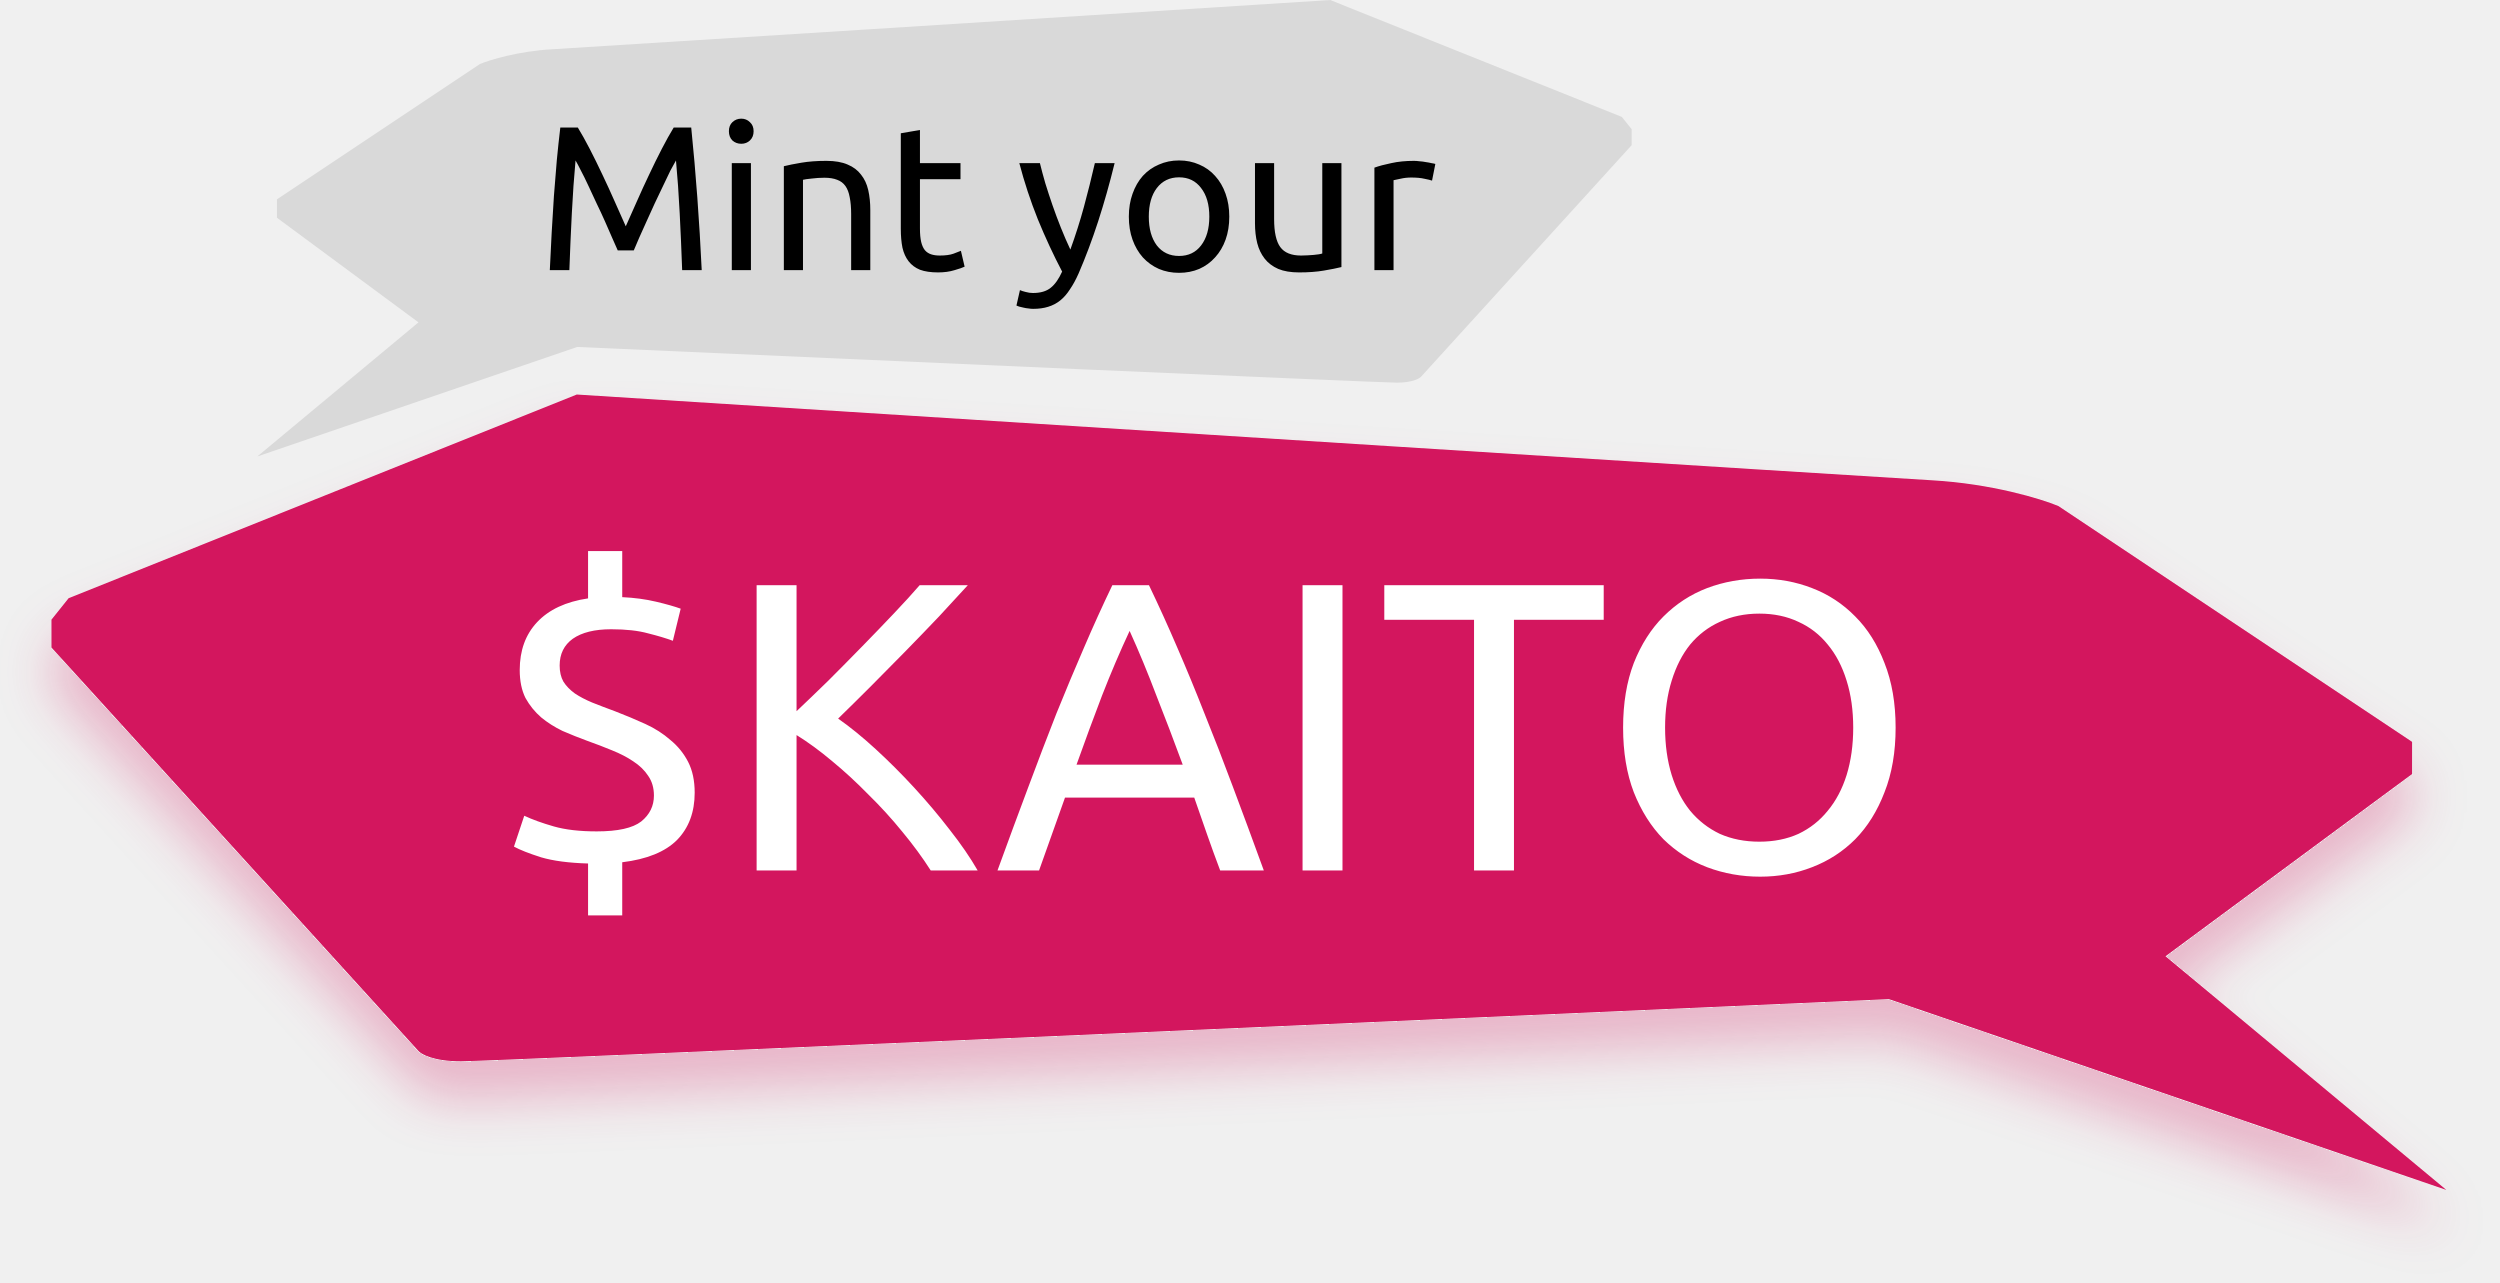
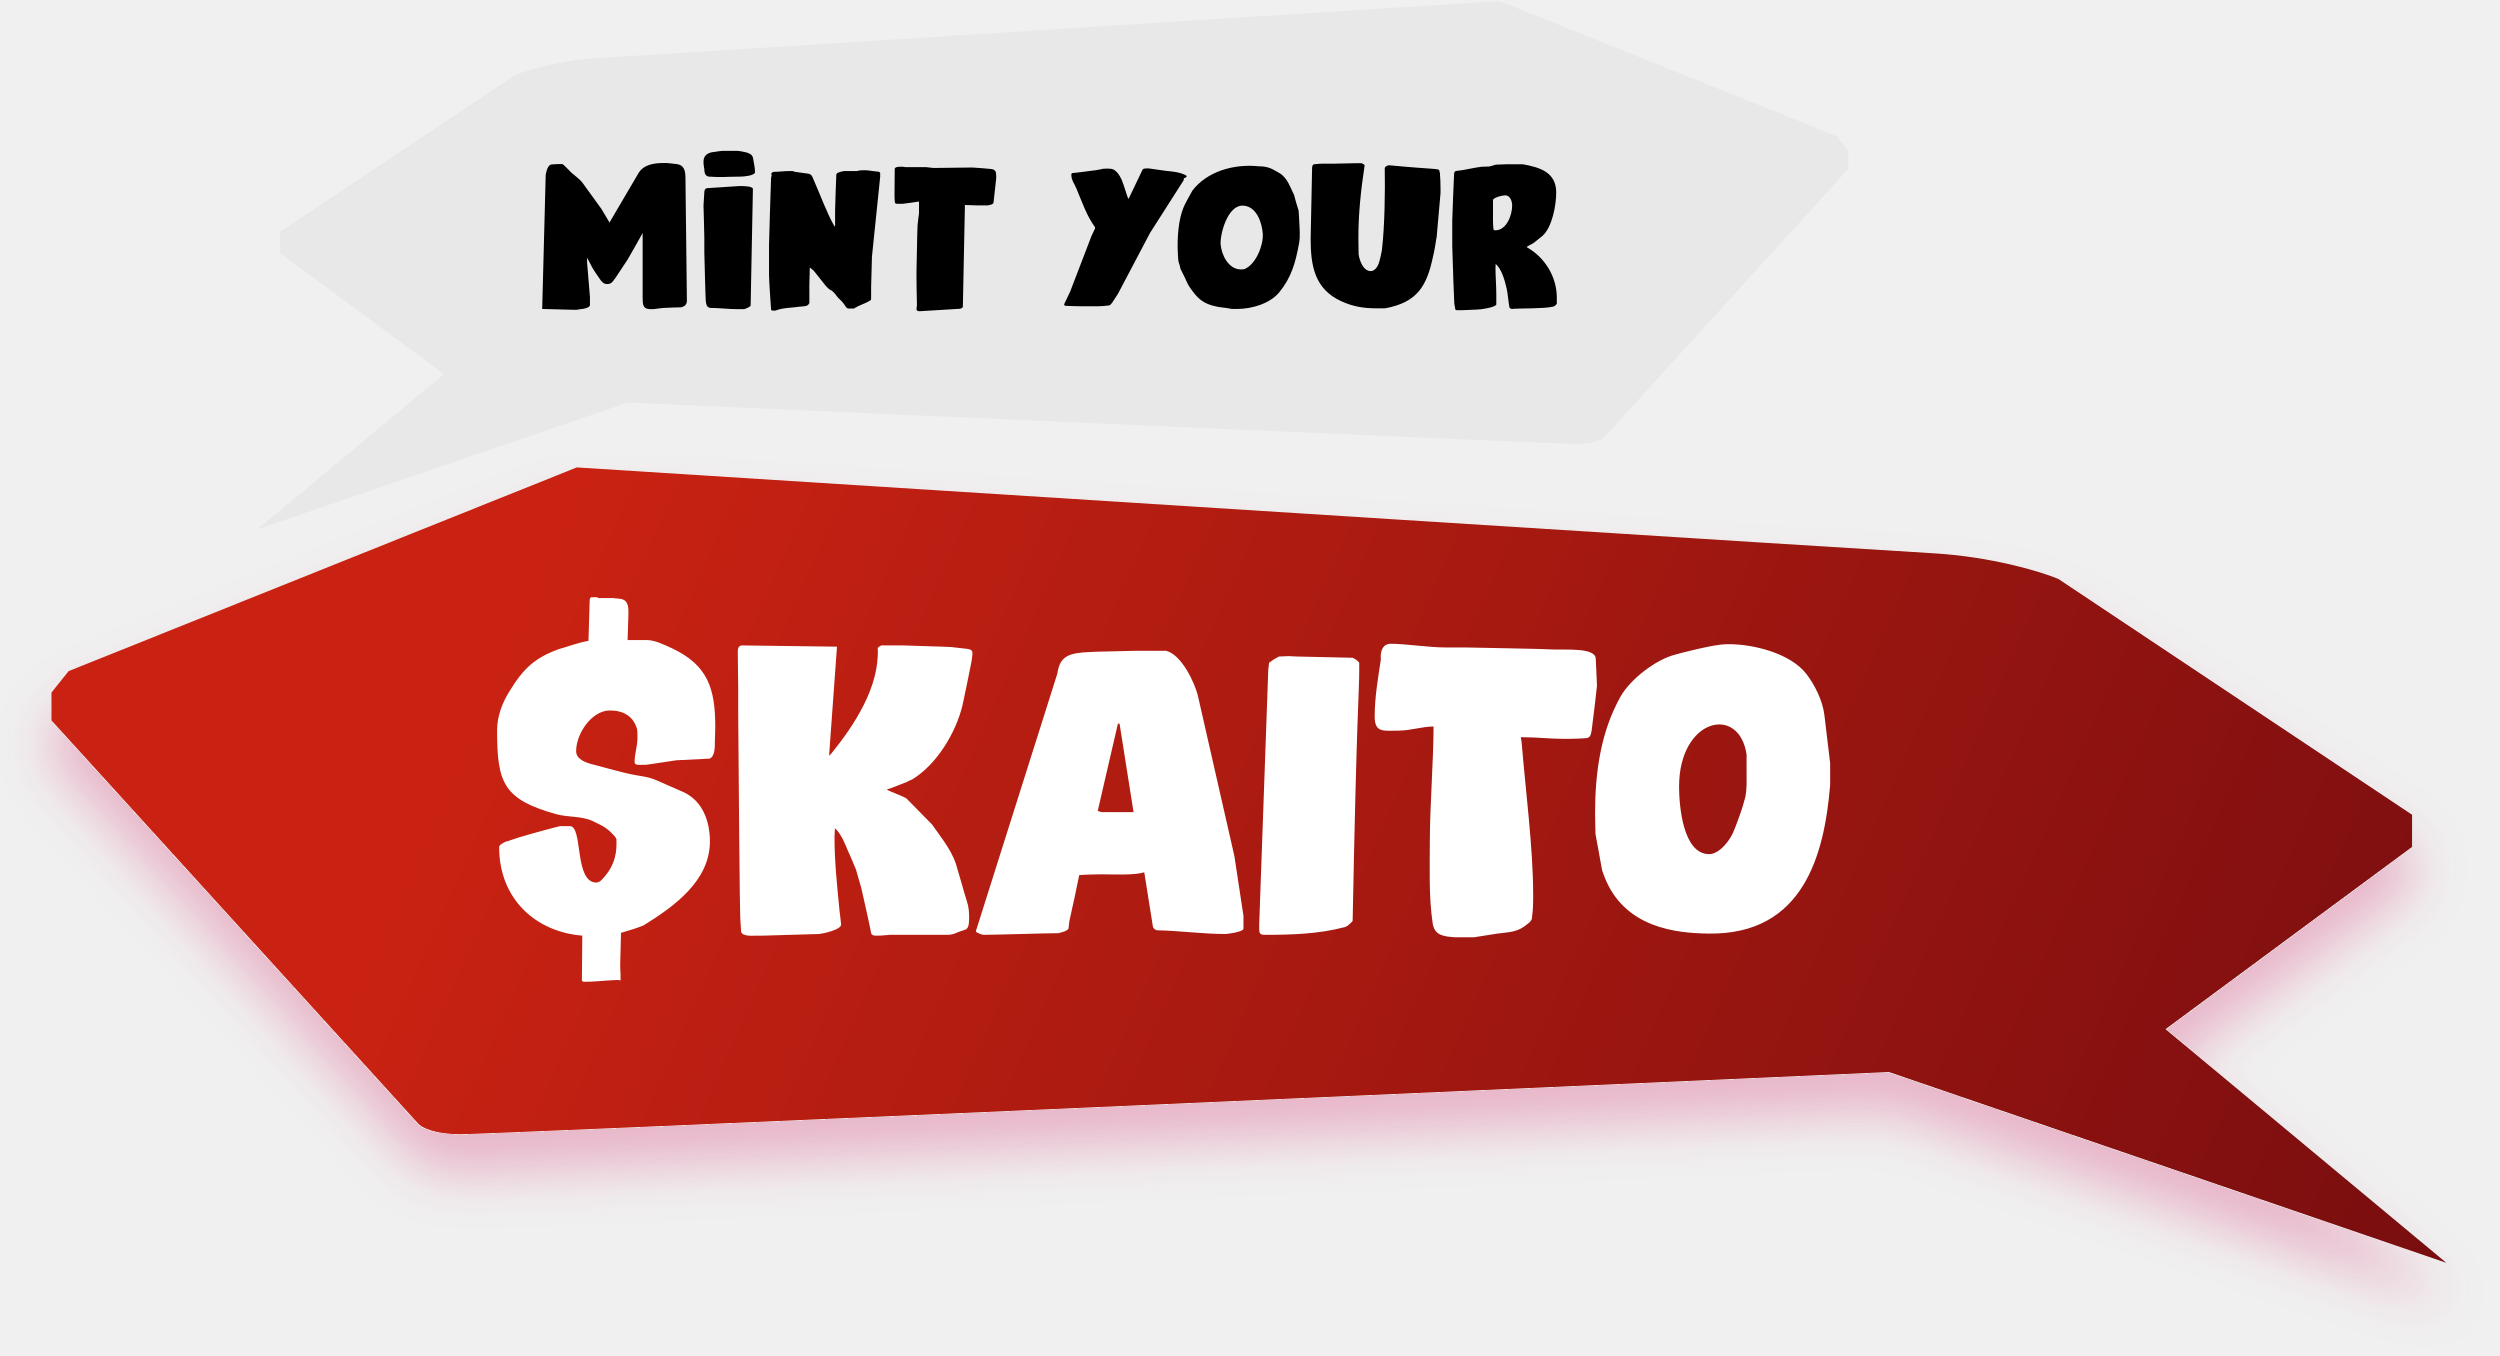
- <svg xmlns="http://www.w3.org/2000/svg" width="583" height="299" viewBox="0 0 583 299" fill="none">
-   <g filter="url(#filter0_d_430_29)">
-     <path d="M562.5 180.5L505 223L570.5 277.5L440.5 233C332.167 237.833 113.9 247.5 107.5 247.5C101.1 247.5 98.167 245.833 97.5 245L12 151V144.5L16 139.5L134.5 92C234 98.333 436.5 111.2 450.5 112C464.5 112.8 476 116.333 480 118L562.5 173V180.5Z" fill="#D3165E" />
+ <svg xmlns="http://www.w3.org/2000/svg" width="583" height="316" viewBox="0 0 583 316" fill="none">
+   <g filter="url(#filter0_d_504_33)">
+     <path d="M562.5 197.5L505 240L570.5 294.5L440.5 250C332.167 254.833 113.9 264.5 107.5 264.5C101.1 264.5 98.167 262.833 97.5 262L12 168V161.5L16 156.5L134.5 109C234 115.333 436.5 128.2 450.5 129C464.5 129.8 476 133.333 480 135L562.5 190V197.5Z" fill="url(#paint0_linear_504_33)" />
  </g>
-   <path d="M64.591 50.786L97.588 75.175L60 106.451L134.602 80.914C196.77 83.688 322.024 89.235 325.697 89.235C329.369 89.235 331.053 88.279 331.435 87.8L380.5 33.858V30.128L378.205 27.258L310.202 0C253.103 3.634 136.897 11.018 128.863 11.477C120.829 11.936 114.23 13.964 111.934 14.92L64.591 46.483V50.786Z" fill="#D9D9D9" />
-   <path d="M139.152 193.88C144.08 193.88 147.536 193.112 149.52 191.576C151.504 189.976 152.496 187.96 152.496 185.528C152.496 183.736 152.048 182.2 151.152 180.92C150.32 179.64 149.168 178.52 147.696 177.56C146.288 176.6 144.624 175.736 142.704 174.968C140.848 174.2 138.928 173.464 136.944 172.76C135.024 172.056 133.104 171.288 131.184 170.456C129.328 169.56 127.664 168.504 126.192 167.288C124.72 166.008 123.504 164.504 122.544 162.776C121.648 160.984 121.2 158.808 121.2 156.248C121.2 151.704 122.544 147.992 125.232 145.112C127.984 142.168 131.952 140.312 137.136 139.544V128.504H145.104V139.256C147.92 139.384 150.544 139.736 152.976 140.312C155.408 140.888 157.328 141.432 158.736 141.944L156.912 149.432C155.376 148.856 153.456 148.28 151.152 147.704C148.848 147.064 145.968 146.744 142.512 146.744C138.672 146.744 135.696 147.48 133.584 148.952C131.536 150.424 130.512 152.504 130.512 155.192C130.512 156.664 130.8 157.912 131.376 158.936C132.016 159.96 132.912 160.888 134.064 161.72C135.216 162.488 136.56 163.192 138.096 163.832C139.696 164.472 141.456 165.144 143.376 165.848C145.872 166.808 148.24 167.8 150.48 168.824C152.72 169.848 154.672 171.096 156.336 172.568C158.064 173.976 159.44 175.672 160.464 177.656C161.488 179.64 162 182.04 162 184.856C162 189.4 160.624 193.08 157.872 195.896C155.12 198.648 150.864 200.376 145.104 201.08V213.464H137.136V201.368C132.656 201.24 129.008 200.76 126.192 199.928C123.376 199.032 121.264 198.2 119.856 197.432L122.256 190.232C124.176 191.128 126.48 191.96 129.168 192.728C131.856 193.496 135.184 193.88 139.152 193.88ZM225.692 136.472C223.708 138.648 221.468 141.08 218.972 143.768C216.476 146.392 213.852 149.112 211.1 151.928C208.412 154.68 205.724 157.4 203.036 160.088C200.348 162.776 197.82 165.272 195.452 167.576C198.204 169.496 201.116 171.864 204.188 174.68C207.26 177.496 210.268 180.504 213.212 183.704C216.156 186.904 218.908 190.168 221.468 193.496C224.092 196.824 226.268 199.992 227.996 203H217.052C215.132 199.992 212.924 196.984 210.428 193.976C207.932 190.904 205.276 187.992 202.46 185.24C199.708 182.424 196.892 179.832 194.012 177.464C191.196 175.096 188.444 173.08 185.756 171.416V203H176.444V136.472H185.756V165.848C187.996 163.736 190.46 161.368 193.148 158.744C195.836 156.056 198.492 153.368 201.116 150.68C203.74 147.992 206.204 145.432 208.508 143C210.876 140.504 212.86 138.328 214.46 136.472H225.692ZM284.548 203C283.46 200.12 282.436 197.304 281.476 194.552C280.516 191.736 279.524 188.888 278.5 186.008H248.356L242.308 203H232.612C235.172 195.96 237.572 189.464 239.812 183.512C242.052 177.496 244.228 171.8 246.34 166.424C248.516 161.048 250.66 155.928 252.772 151.064C254.884 146.136 257.092 141.272 259.396 136.472H267.94C270.244 141.272 272.452 146.136 274.564 151.064C276.676 155.928 278.788 161.048 280.9 166.424C283.076 171.8 285.284 177.496 287.524 183.512C289.764 189.464 292.164 195.96 294.724 203H284.548ZM275.812 178.328C273.764 172.76 271.716 167.384 269.668 162.2C267.684 156.952 265.604 151.928 263.428 147.128C261.188 151.928 259.044 156.952 256.996 162.2C255.012 167.384 253.028 172.76 251.044 178.328H275.812ZM303.756 136.472H313.068V203H303.756V136.472ZM373.985 136.472V144.536H353.057V203H343.745V144.536H322.817V136.472H373.985ZM378.506 169.688C378.506 163.992 379.338 158.968 381.002 154.616C382.73 150.264 385.034 146.648 387.914 143.768C390.858 140.824 394.25 138.616 398.09 137.144C401.994 135.672 406.122 134.936 410.474 134.936C414.762 134.936 418.794 135.672 422.57 137.144C426.41 138.616 429.77 140.824 432.65 143.768C435.53 146.648 437.802 150.264 439.466 154.616C441.194 158.968 442.058 163.992 442.058 169.688C442.058 175.384 441.194 180.408 439.466 184.76C437.802 189.112 435.53 192.76 432.65 195.704C429.77 198.584 426.41 200.76 422.57 202.232C418.794 203.704 414.762 204.44 410.474 204.44C406.122 204.44 401.994 203.704 398.09 202.232C394.25 200.76 390.858 198.584 387.914 195.704C385.034 192.76 382.73 189.112 381.002 184.76C379.338 180.408 378.506 175.384 378.506 169.688ZM388.298 169.688C388.298 173.72 388.81 177.4 389.834 180.728C390.858 183.992 392.298 186.776 394.154 189.08C396.074 191.384 398.378 193.176 401.066 194.456C403.818 195.672 406.89 196.28 410.282 196.28C413.674 196.28 416.714 195.672 419.402 194.456C422.09 193.176 424.362 191.384 426.218 189.08C428.138 186.776 429.61 183.992 430.634 180.728C431.658 177.4 432.17 173.72 432.17 169.688C432.17 165.656 431.658 162.008 430.634 158.744C429.61 155.416 428.138 152.6 426.218 150.296C424.362 147.992 422.09 146.232 419.402 145.016C416.714 143.736 413.674 143.096 410.282 143.096C406.89 143.096 403.818 143.736 401.066 145.016C398.378 146.232 396.074 147.992 394.154 150.296C392.298 152.6 390.858 155.416 389.834 158.744C388.81 162.008 388.298 165.656 388.298 169.688Z" fill="white" />
-   <path d="M144.056 58.392C143.736 57.624 143.304 56.648 142.76 55.464C142.248 54.28 141.688 53 141.08 51.624C140.472 50.248 139.816 48.84 139.112 47.4C138.44 45.928 137.8 44.552 137.192 43.272C136.584 41.96 136.008 40.792 135.464 39.768C134.952 38.744 134.536 37.96 134.216 37.416C133.864 41.192 133.576 45.288 133.352 49.704C133.128 54.088 132.936 58.52 132.776 63H128.216C128.344 60.12 128.488 57.224 128.648 54.312C128.808 51.368 128.984 48.488 129.176 45.672C129.4 42.824 129.624 40.056 129.848 37.368C130.104 34.68 130.376 32.136 130.664 29.736H134.744C135.608 31.144 136.536 32.808 137.528 34.728C138.52 36.648 139.512 38.664 140.504 40.776C141.496 42.856 142.456 44.952 143.384 47.064C144.312 49.144 145.16 51.048 145.928 52.776C146.696 51.048 147.544 49.144 148.472 47.064C149.4 44.952 150.36 42.856 151.352 40.776C152.344 38.664 153.336 36.648 154.328 34.728C155.32 32.808 156.248 31.144 157.112 29.736H161.192C162.28 40.456 163.096 51.544 163.64 63H159.08C158.92 58.52 158.728 54.088 158.504 49.704C158.28 45.288 157.992 41.192 157.64 37.416C157.32 37.96 156.888 38.744 156.344 39.768C155.832 40.792 155.272 41.96 154.664 43.272C154.056 44.552 153.4 45.928 152.696 47.4C152.024 48.84 151.384 50.248 150.776 51.624C150.168 53 149.592 54.28 149.048 55.464C148.536 56.648 148.12 57.624 147.8 58.392H144.056ZM175.117 63H170.653V38.04H175.117V63ZM172.861 33.528C172.061 33.528 171.373 33.272 170.797 32.76C170.253 32.216 169.98 31.496 169.98 30.6C169.98 29.704 170.253 29 170.797 28.488C171.373 27.944 172.061 27.672 172.861 27.672C173.661 27.672 174.333 27.944 174.877 28.488C175.453 29 175.741 29.704 175.741 30.6C175.741 31.496 175.453 32.216 174.877 32.76C174.333 33.272 173.661 33.528 172.861 33.528ZM182.793 38.76C183.817 38.504 185.177 38.232 186.873 37.944C188.569 37.656 190.521 37.512 192.729 37.512C194.713 37.512 196.361 37.8 197.673 38.376C198.985 38.92 200.025 39.704 200.793 40.728C201.593 41.72 202.153 42.92 202.473 44.328C202.793 45.736 202.953 47.288 202.953 48.984V63H198.489V49.944C198.489 48.408 198.377 47.096 198.153 46.008C197.961 44.92 197.625 44.04 197.145 43.368C196.665 42.696 196.025 42.216 195.225 41.928C194.425 41.608 193.433 41.448 192.249 41.448C191.769 41.448 191.273 41.464 190.761 41.496C190.249 41.528 189.753 41.576 189.273 41.64C188.825 41.672 188.409 41.72 188.025 41.784C187.673 41.848 187.417 41.896 187.257 41.928V63H182.793V38.76ZM214.532 38.04H223.988V41.784H214.532V53.304C214.532 54.552 214.628 55.592 214.82 56.424C215.012 57.224 215.3 57.864 215.684 58.344C216.068 58.792 216.548 59.112 217.124 59.304C217.7 59.496 218.372 59.592 219.14 59.592C220.484 59.592 221.556 59.448 222.356 59.16C223.188 58.84 223.764 58.616 224.084 58.488L224.948 62.184C224.5 62.408 223.716 62.68 222.596 63C221.476 63.352 220.196 63.528 218.756 63.528C217.06 63.528 215.652 63.32 214.532 62.904C213.444 62.456 212.564 61.8 211.892 60.936C211.22 60.072 210.74 59.016 210.452 57.768C210.196 56.488 210.068 55.016 210.068 53.352V31.08L214.532 30.312V38.04ZM237.85 67.656C238.202 67.816 238.65 67.96 239.194 68.088C239.77 68.248 240.33 68.328 240.874 68.328C242.634 68.328 244.01 67.928 245.002 67.128C245.994 66.36 246.89 65.096 247.69 63.336C245.674 59.496 243.786 55.432 242.026 51.144C240.298 46.824 238.858 42.456 237.706 38.04H242.506C242.858 39.48 243.274 41.032 243.754 42.696C244.266 44.36 244.826 46.072 245.434 47.832C246.042 49.592 246.698 51.352 247.402 53.112C248.106 54.872 248.842 56.568 249.609 58.2C250.826 54.84 251.882 51.512 252.778 48.216C253.674 44.92 254.522 41.528 255.322 38.04H259.93C258.778 42.744 257.498 47.272 256.09 51.624C254.682 55.944 253.162 59.992 251.53 63.768C250.89 65.208 250.218 66.44 249.514 67.464C248.842 68.52 248.09 69.384 247.258 70.056C246.426 70.728 245.482 71.224 244.426 71.544C243.402 71.864 242.234 72.024 240.922 72.024C240.57 72.024 240.202 71.992 239.818 71.928C239.434 71.896 239.05 71.832 238.666 71.736C238.314 71.672 237.978 71.592 237.658 71.496C237.37 71.4 237.162 71.32 237.034 71.256L237.85 67.656ZM286.669 50.52C286.669 52.504 286.381 54.296 285.805 55.896C285.229 57.496 284.413 58.872 283.357 60.024C282.333 61.176 281.101 62.072 279.661 62.712C278.221 63.32 276.653 63.624 274.957 63.624C273.261 63.624 271.693 63.32 270.253 62.712C268.813 62.072 267.565 61.176 266.509 60.024C265.485 58.872 264.685 57.496 264.109 55.896C263.533 54.296 263.245 52.504 263.245 50.52C263.245 48.568 263.533 46.792 264.109 45.192C264.685 43.56 265.485 42.168 266.509 41.016C267.565 39.864 268.813 38.984 270.253 38.376C271.693 37.736 273.261 37.416 274.957 37.416C276.653 37.416 278.221 37.736 279.661 38.376C281.101 38.984 282.333 39.864 283.357 41.016C284.413 42.168 285.229 43.56 285.805 45.192C286.381 46.792 286.669 48.568 286.669 50.52ZM282.013 50.52C282.013 47.704 281.373 45.48 280.093 43.848C278.845 42.184 277.133 41.352 274.957 41.352C272.781 41.352 271.053 42.184 269.773 43.848C268.525 45.48 267.901 47.704 267.901 50.52C267.901 53.336 268.525 55.576 269.773 57.24C271.053 58.872 272.781 59.688 274.957 59.688C277.133 59.688 278.845 58.872 280.093 57.24C281.373 55.576 282.013 53.336 282.013 50.52ZM312.821 62.28C311.797 62.536 310.437 62.808 308.741 63.096C307.077 63.384 305.141 63.528 302.933 63.528C301.013 63.528 299.397 63.256 298.085 62.712C296.773 62.136 295.717 61.336 294.917 60.312C294.117 59.288 293.541 58.088 293.189 56.712C292.837 55.304 292.661 53.752 292.661 52.056V38.04H297.125V51.096C297.125 54.136 297.605 56.312 298.565 57.624C299.525 58.936 301.141 59.592 303.413 59.592C303.893 59.592 304.389 59.576 304.901 59.544C305.413 59.512 305.893 59.48 306.341 59.448C306.789 59.384 307.189 59.336 307.541 59.304C307.925 59.24 308.197 59.176 308.357 59.112V38.04H312.821V62.28ZM329.728 37.512C330.112 37.512 330.544 37.544 331.024 37.608C331.536 37.64 332.032 37.704 332.512 37.8C332.992 37.864 333.424 37.944 333.808 38.04C334.224 38.104 334.528 38.168 334.72 38.232L333.952 42.12C333.6 41.992 333.008 41.848 332.176 41.688C331.376 41.496 330.336 41.4 329.056 41.4C328.224 41.4 327.392 41.496 326.56 41.688C325.76 41.848 325.232 41.96 324.976 42.024V63H320.512V39.096C321.568 38.712 322.88 38.36 324.448 38.04C326.016 37.688 327.776 37.512 329.728 37.512Z" fill="black" />
+   <path d="M65.314 59.016L103.51 87.248L60 123.451L146.356 93.89C218.32 97.101 363.31 103.522 367.561 103.522C371.813 103.522 373.761 102.415 374.204 101.862L431 39.419V35.102L428.343 31.78L349.626 0.227C283.53 4.434 149.013 12.981 139.714 13.513C130.414 14.044 122.774 16.391 120.117 17.498L65.314 54.034V59.016Z" fill="#E8E8E8" />
+   <path d="M146.544 143.312V142.544C146.544 139.088 144.432 139.76 142.992 139.472H139.536C139.248 139.184 138.768 139.28 138.48 139.28H137.808C137.808 139.28 137.52 139.568 137.52 139.856L137.232 149.456C134.832 149.84 132.432 150.8 130.32 151.376C124.752 153.392 122.064 155.888 118.896 161.072C117.168 163.76 115.92 167.024 115.92 170.288C115.92 182.576 117.36 186.416 129.744 189.872C132.528 190.64 135.696 190.256 138.288 191.504C138.384 191.504 138.384 191.6 138.48 191.6C140.88 192.752 141.648 193.136 143.376 195.056C143.472 195.152 143.76 195.632 143.76 195.728V197.072C143.76 199.568 142.896 202.16 141.264 204.08C140.784 204.656 140.016 205.808 139.056 205.808C133.872 205.808 135.984 192.656 132.912 192.656H130.608C130.416 192.656 123.6 194.48 120.816 195.344C120.432 195.44 118.416 196.208 117.84 196.304C117.36 196.592 116.4 196.976 116.4 197.552C116.4 209.648 124.944 217.328 135.792 218.192L135.696 228.656C135.696 228.752 135.984 228.944 135.984 228.944H136.656C139.44 228.944 144.528 228.272 144.72 228.656C144.72 227.408 144.72 226.64 144.624 225.296L144.816 217.52C144.912 217.52 145.104 217.424 145.2 217.424C146.832 216.944 148.464 216.464 150.096 215.792C157.2 211.376 165.552 205.424 165.552 196.208C165.552 191.504 163.824 186.704 159.312 184.688L152.976 181.904C150.96 181.04 148.752 180.944 146.736 180.464C145.68 180.272 140.016 178.736 138.576 178.352C136.944 177.968 134.352 177.2 134.352 175.184C134.352 171.056 138 165.68 142.224 165.68C145.392 165.68 147.696 167.024 148.56 170C148.656 170.384 148.656 171.728 148.656 172.112C148.656 174.032 147.984 175.76 147.984 177.68C147.984 178.544 149.04 178.352 149.616 178.352H150.672L157.776 177.296L165.456 176.912C166.704 176.432 166.704 174.32 166.704 173.168V172.976C166.704 172.784 166.8 170.384 166.8 169.52C166.8 160.592 165.072 155.12 156.72 151.184C154.992 150.416 152.784 149.264 150.864 149.264H146.352L146.544 143.312ZM172.144 160.208C172.144 161.648 172.144 165.776 172.144 166.16C172.24 180.08 172.528 213.488 172.624 213.968L172.816 217.136C172.912 218.48 175.6 218.192 176.272 218.192C176.752 218.192 177.808 218.192 177.904 218.192C179.92 218.096 189.04 217.904 191.056 217.808C191.92 217.712 196.144 216.848 196.144 215.6C196.144 215.504 196.144 215.504 196.144 215.504C196.144 215.12 195.76 212.528 195.76 212.24C195.184 206.192 194.608 201.008 194.608 195.248C194.608 194.96 194.704 193.52 194.704 193.136C196.144 194.384 197.2 197.072 197.776 198.512C198.16 199.184 199.312 202.16 199.6 202.736C199.792 203.408 200.656 206.48 200.848 207.056C201.232 208.688 202.864 215.984 203.152 217.616C203.344 218.288 204.208 218.192 204.688 218.192C205.744 218.192 206.32 218.096 207.472 218H221.2C221.296 218 222.064 217.904 222.352 217.808C222.736 217.616 224.848 216.848 225.232 216.752C226 216.368 226 214.832 226 214.16C226 214.064 226 213.968 226 213.968C226 212.72 225.904 211.472 225.52 210.32C225.04 208.88 223.312 202.64 222.928 201.488C222.352 199.664 221.2 197.744 220.144 196.208C220.048 196.112 220.048 196.016 219.952 195.92C219.28 194.96 217.456 192.368 217.36 192.272L211.408 186.224C210.64 185.648 206.992 184.4 206.8 184.112C207.568 183.92 210.64 182.672 211.408 182.384C211.6 182.288 212.464 181.808 212.656 181.808C218.416 178.352 222.928 170.864 224.464 164.432C224.656 163.568 226.192 156.272 226.576 154.16C226.576 153.968 226.768 152.912 226.768 152.624C226.768 152.624 226.768 152.336 226.768 152.24C226.768 151.472 226 151.376 225.328 151.28H225.232C224.464 151.184 222.064 150.896 221.872 150.896C220.624 150.8 212.848 150.608 210.64 150.512C210.64 150.512 208.816 150.512 208.144 150.512C207.76 150.512 205.936 150.512 205.552 150.512C205.264 150.608 204.976 150.8 204.688 151.088C205.168 160.112 199.216 169.136 193.84 175.76C193.744 175.856 193.456 176.144 193.36 176.24V175.952L195.184 150.8L172.912 150.512C172.24 150.704 172.144 150.992 172.048 151.76C172.048 152.624 172.144 159.344 172.144 160.208ZM227.576 217.136C227.576 217.52 229.016 218 229.4 218H229.496C232.088 218 244.376 217.616 246.872 217.616C247.736 217.328 248.696 217.232 249.176 216.56C249.176 216.272 249.368 215.12 249.368 214.832C249.752 213.296 251.384 205.616 251.672 204.08C252.44 203.984 255.896 203.888 256.664 203.888C259.16 203.888 264.632 204.176 266.84 203.408L268.856 216.08C268.952 216.56 269.432 216.848 269.816 216.944C275.096 217.04 280.376 217.808 285.752 217.808C286.232 217.808 289.976 217.328 289.976 216.56V213.584L287.864 199.664L279.32 162.128C278.648 159.44 275.672 152.72 271.928 151.76C271.352 151.76 268.952 151.76 268.376 151.76C267.608 151.76 265.112 151.76 264.92 151.76C262.52 151.856 255.032 151.952 254.264 152.048C249.368 152.24 247.16 152.912 246.584 157.04L227.576 217.136ZM255.992 189.104L260.696 168.752H261.08L264.344 189.392H256.856L255.992 189.104ZM293.644 216.56C293.644 217.808 293.932 218 295.084 218C301.228 218 307.372 217.808 313.324 216.272C313.516 216.272 314.188 215.984 314.38 215.792C314.764 215.504 315.436 214.832 315.436 214.736C316.396 165.2 316.972 161.552 316.972 156.464C316.972 156.176 316.972 154.832 316.972 154.544C316.588 154.064 316.108 153.68 315.436 153.392C313.612 153.392 304.588 153.104 302.572 153.104C302.476 153.104 300.94 153.008 300.46 153.008C300.172 153.008 298.636 153.104 298.252 153.104C297.868 153.296 296.812 153.872 296.236 154.352C296.14 154.448 295.948 154.544 295.948 154.544L295.756 156.272L293.644 215.6C293.644 215.696 293.644 216.368 293.644 216.56ZM333.44 196.016C333.44 202.352 333.152 208.976 334.112 215.408C334.592 218.288 336.896 218.384 339.392 218.576C339.392 218.576 341.12 218.576 341.6 218.576C342.176 218.576 343.616 218.576 343.712 218.576C344.288 218.48 348.608 217.808 349.184 217.712C352.16 217.328 353.984 217.424 356.288 215.408C356.576 215.216 357.248 214.64 357.248 214.064C357.536 211.856 357.536 210.704 357.536 208.592C357.536 197.84 355.712 183.824 354.848 173.168C354.848 172.976 354.656 172.112 354.656 171.92C354.752 171.92 355.04 171.92 355.136 171.92C358.4 171.92 361.568 172.304 364.832 172.304C365.024 172.304 365.792 172.304 365.888 172.304C366.56 172.304 369.536 172.208 370.112 172.112C370.976 171.824 370.976 171.248 371.168 170.384C371.552 167.504 372.416 160.208 372.416 159.92L372.128 153.584C372.032 150.992 365.12 151.568 362.528 151.472C359.552 151.28 345.152 151.088 342.08 150.992C341.792 150.992 338.528 150.992 337.376 150.992C332.96 150.992 327.968 150.128 324.32 150.128C322.4 150.128 321.824 151.952 322.016 153.776C321.344 158.192 320.576 162.608 320.576 167.12C320.576 170.96 322.688 170.384 326.144 170.384C328.928 170.384 331.616 169.424 334.304 169.424C334.304 177.104 333.44 188.24 333.44 196.016ZM371.974 189.68C371.974 190.928 372.07 194.192 372.07 194.48L373.606 202.928C373.606 203.024 373.99 203.888 374.086 204.272C378.694 216.464 390.982 217.616 398.47 217.712C420.55 218 425.446 199.376 426.79 183.056C426.79 182.864 426.79 180.944 426.79 180.368C426.79 179.792 426.79 178.064 426.79 177.968L425.446 166.736C425.062 163.472 423.238 159.728 421.222 157.136C417.478 152.336 408.934 150.224 403.174 150.224C400.678 150.224 398.47 150.8 396.166 151.28C395.782 151.376 392.038 152.24 390.79 152.624C386.086 153.776 380.134 158.48 377.926 162.416C373.222 170.768 371.974 180.368 371.974 189.68ZM391.558 183.44C391.558 167.504 405.574 164.24 407.302 175.952C407.302 176.624 407.302 179.408 407.302 180.08C407.302 182.192 407.398 183.824 407.014 185.84C406.918 186.128 406.63 187.28 406.534 187.568C406.342 188.432 404.806 192.656 404.422 193.52C403.654 195.728 401.062 199.184 398.566 199.184C392.422 199.184 391.558 187.76 391.558 183.44Z" fill="white" />
+   <path d="M133.64 72.24C133.88 72.24 134.408 72.24 134.456 72.24C134.6 72.24 135.704 72.048 136.088 72C136.472 71.952 137.576 71.664 137.576 71.136V69.312L136.904 61.152V60.096C137.096 60.48 138.008 62.208 138.2 62.544C138.248 62.688 139.4 64.416 139.832 64.992C140.216 65.616 140.792 66.24 141.512 66.24C142.52 66.24 142.808 65.808 143.336 65.04C143.384 64.992 143.384 64.992 143.432 64.944C144.056 63.984 146.12 60.912 146.36 60.528C146.888 59.616 149.384 55.248 149.864 54.336V69.312C149.864 70.992 149.864 72.096 151.736 72.096C151.88 72.096 152.312 72.096 152.36 72.096C152.6 72.048 154.568 71.808 154.808 71.808C155.432 71.76 158.312 71.664 158.888 71.664C159.704 71.424 160.136 71.04 160.184 70.176L159.848 41.568C159.848 39.888 159.608 38.448 157.688 38.256C157.304 38.208 155.72 38.016 155.48 38.016C155.432 38.016 155.048 38.016 154.856 38.016C152.648 38.016 150.152 38.304 148.904 40.368L142.136 51.888L140.216 48.672L135.944 42.768C135.32 41.856 134.024 40.944 133.256 40.272C133.016 39.984 131.72 38.736 131.432 38.448C131.144 38.208 131.048 38.256 130.712 38.256C129.992 38.256 129.32 38.304 128.648 38.352C128.6 38.352 128.6 38.352 128.552 38.352C127.688 38.544 127.352 40.128 127.256 40.8L126.44 72.048L133.64 72.24ZM165.641 71.808C167.801 71.808 169.817 72.096 171.929 72.096C172.121 72.096 173.321 72.096 173.513 72.096C173.801 72.048 175.001 71.568 175.049 71.232L175.577 44.064C175.529 43.392 173.273 43.392 172.889 43.392C172.745 43.392 172.361 43.392 172.361 43.392L165.017 43.872C164.393 43.92 164.297 44.304 164.249 44.784C164.201 45.456 164.057 47.712 164.057 47.952C164.057 48.144 164.249 54.48 164.249 55.44C164.249 56.352 164.249 58.8 164.249 58.944C164.297 60.384 164.489 68.784 164.585 70.224C164.777 71.184 164.729 71.568 165.641 71.808ZM165.257 41.184C166.601 41.28 167.273 41.28 168.617 41.28C168.953 41.28 170.009 41.232 170.057 41.232C170.489 41.232 172.457 41.184 172.793 41.184C173.801 41.136 175.481 40.992 176.057 40.32C176.057 40.224 176.057 40.032 176.057 39.984C176.057 39.072 175.769 37.872 175.625 36.96C175.481 35.808 174.281 35.568 173.033 35.328C172.937 35.28 172.793 35.28 172.697 35.28C172.601 35.232 172.121 35.184 172.025 35.184H168.425C168.329 35.184 167.081 35.328 166.649 35.424C163.625 35.664 163.961 37.728 164.201 39.168C164.249 39.312 164.249 39.456 164.249 39.648C164.297 40.272 164.393 40.992 165.257 41.184ZM179.818 72.24C180.01 72.48 180.25 72.432 180.49 72.432C180.538 72.432 180.778 72.432 180.826 72.432C182.698 71.712 184.522 71.808 186.442 71.52C187.306 71.376 188.362 71.616 188.746 70.656C188.698 67.872 188.746 65.184 188.842 62.448H188.938L189.754 63.12C190.186 63.696 192.154 66.096 192.538 66.624C192.682 66.768 193.21 67.344 193.354 67.44C193.402 67.488 194.026 67.776 194.074 67.872C194.794 68.448 194.794 68.688 195.466 69.456C195.562 69.552 196.57 70.512 196.618 70.656C196.954 70.944 197.29 71.952 197.866 71.952H199.162C199.162 71.952 199.306 71.856 199.354 71.808C200.458 71.136 201.754 70.8 202.858 70.128C203.002 70.08 203.098 69.888 203.146 69.744C203.146 69.312 203.146 67.344 203.146 66.912C203.194 64.992 203.338 60.048 203.338 59.856L205.258 41.232V40.32C205.258 40.224 204.922 40.032 204.874 40.032C203.722 39.984 202.714 39.696 201.609 39.696C200.938 39.696 200.554 39.696 199.834 39.888H196.762C196.234 40.08 195.37 40.08 195.034 40.608C194.986 41.904 194.746 47.808 194.746 49.104C194.746 49.632 194.746 51.936 194.746 52.416L194.65 52.896C192.634 49.296 191.29 45.408 189.609 41.616C189.562 41.472 189.37 41.04 189.322 41.04C189.178 40.752 188.842 40.56 188.554 40.512L185.434 40.08L184.81 39.888C184.81 39.888 184.282 39.888 184.09 39.888C182.842 39.888 181.642 40.08 180.298 40.08C180.202 40.128 179.866 40.416 179.818 40.512C179.818 40.56 179.962 40.752 179.962 40.8C179.962 40.896 179.866 41.328 179.818 41.376C179.722 43.776 179.386 54.768 179.338 57.12C179.338 57.36 179.338 59.904 179.338 60.816C179.338 61.632 179.338 63.984 179.338 64.128C179.338 65.328 179.722 71.04 179.818 72.24ZM213.737 72.096C213.737 72.528 214.121 72.576 214.505 72.576L223.913 72C224.105 71.952 224.537 71.76 224.537 71.568L225.017 47.808C225.065 47.808 225.065 47.808 225.113 47.808C226.121 47.808 227.129 47.904 228.137 47.904C228.473 47.904 229.961 47.904 230.249 47.904C230.633 47.856 231.641 47.712 231.689 47.232L232.313 41.616C232.313 41.616 232.313 41.28 232.313 41.184C232.313 40.176 232.265 39.552 231.113 39.408C230.489 39.312 227.513 39.12 226.889 39.072C226.889 39.072 226.265 39.072 226.025 39.072C223.289 39.072 220.553 39.168 217.769 39.168C217.721 39.168 217.625 39.168 217.625 39.168C217.385 39.12 216.185 39.024 215.945 38.976H211.145C210.713 38.88 210.473 38.88 210.041 38.88C209.705 38.88 208.649 38.88 208.649 39.408C208.649 41.328 208.601 43.296 208.601 45.312C208.601 46.032 208.601 46.56 208.697 47.28C208.745 47.424 208.985 47.472 209.081 47.52C209.225 47.52 209.705 47.52 209.849 47.52C209.993 47.52 210.521 47.52 210.521 47.52C211.145 47.472 213.689 47.088 214.313 46.992C214.313 47.232 214.313 48.192 214.313 48.384C214.313 48.72 214.313 49.68 214.313 49.776C214.265 50.064 213.977 52.224 213.977 52.512C213.881 53.952 213.785 61.872 213.737 62.688C213.689 63.888 213.785 69.984 213.833 71.184C213.785 71.568 213.737 71.76 213.737 72.096ZM248.547 71.328C250.323 71.424 251.907 71.424 253.683 71.424C255.507 71.424 256.755 71.472 258.579 71.232C258.867 71.232 259.251 70.752 259.347 70.608L260.691 68.544L268.179 54.336L276.051 42C275.907 41.28 276.723 41.568 276.723 41.136C276.723 40.992 276.579 40.896 276.435 40.8C275.043 40.176 273.843 40.032 272.355 39.888C272.211 39.888 272.019 39.84 271.875 39.84C271.299 39.744 268.419 39.36 267.795 39.264C267.795 39.264 267.651 39.264 267.603 39.264C267.363 39.264 266.595 39.264 266.451 39.552L263.187 46.368C263.139 46.368 263.091 46.224 263.043 46.176C262.659 45.216 262.419 44.256 262.035 43.152C261.651 41.952 260.691 39.552 259.059 39.36C258.963 39.36 258.339 39.312 258.195 39.312C257.955 39.312 257.331 39.36 257.235 39.36C257.139 39.36 255.987 39.648 255.843 39.648C254.979 39.744 250.899 40.32 250.035 40.368L249.843 40.56C249.843 40.56 249.843 40.8 249.843 40.848C249.843 42 250.611 42.96 251.043 44.016C252.339 47.088 253.347 50.208 255.363 52.992V53.28L254.547 55.008L249.555 68.016C249.411 68.304 248.691 69.84 248.547 70.128C248.499 70.32 248.163 70.8 248.163 70.992C248.163 71.232 248.307 71.28 248.547 71.328ZM274.804 60.912C274.9 61.2 275.284 62.448 275.284 62.688C275.332 62.736 275.38 62.928 275.428 62.976C275.524 63.168 276.196 64.512 276.292 64.704C276.676 65.52 276.916 66.192 277.396 66.912C279.268 69.648 280.516 70.848 283.828 71.52C283.876 71.52 284.212 71.616 284.356 71.616C285.364 71.76 286.228 71.808 287.236 72.048C287.428 72.048 288.292 72.048 288.484 72.048C291.94 72.048 296.164 70.8 298.324 68.16C301.156 64.704 302.116 61.248 302.932 56.784C303.268 55.056 303.028 53.136 302.98 51.408C302.932 51.072 302.884 49.44 302.836 49.104C302.644 48.576 301.876 45.984 301.78 45.456C301.732 45.408 301.684 45.216 301.636 45.168C300.868 43.584 300.244 41.664 298.612 40.512C298.564 40.464 297.892 40.08 297.796 40.032C296.452 39.216 295.348 38.784 293.668 38.784C293.62 38.784 293.572 38.784 293.572 38.784C287.716 38.16 281.476 39.984 278.068 44.448C277.732 44.976 276.292 47.664 276.052 48.24C274.756 51.264 274.516 55.632 274.66 58.8C274.66 59.136 274.756 60.624 274.804 60.912ZM284.644 56.88C284.548 54.336 286.324 47.952 289.732 47.952C293.092 47.952 294.34 52.128 294.484 54.576C294.628 57.216 292.852 61.776 290.116 62.784C289.972 62.784 289.54 62.832 289.396 62.832C286.372 62.832 284.788 59.232 284.644 56.88ZM305.643 55.632C305.643 61.776 306.459 67.392 312.843 70.272C315.627 71.52 317.979 71.904 321.147 71.904C321.387 71.904 322.635 71.904 322.971 71.904C330.603 70.512 332.763 66.624 334.203 59.712C334.443 58.848 334.875 56.256 334.971 55.536C334.971 55.44 335.019 55.44 335.019 55.392L335.931 45.024C335.931 44.976 335.931 44.304 335.931 44.016C335.931 42.672 335.883 41.808 335.787 40.32C335.787 40.32 335.691 40.08 335.691 40.032V39.984C335.691 39.936 335.691 39.936 335.691 39.936C335.547 39.168 335.595 39.648 323.979 38.544C323.595 38.544 323.067 38.784 322.923 39.168C323.019 44.832 322.923 52.656 322.251 58.416C322.203 58.752 321.819 60.384 321.723 60.768C321.531 61.632 320.859 63.216 319.659 63.216C317.835 63.216 317.019 60.624 316.827 59.28C316.827 58.8 316.779 56.448 316.779 55.872C316.779 55.584 316.779 55.344 316.779 55.056C316.779 50.208 317.307 44.592 318.219 38.64V38.544C318.219 38.352 317.595 38.112 317.547 38.064C317.403 38.064 316.923 38.064 316.827 38.064C316.635 38.064 316.155 38.064 316.107 38.064C315.627 38.064 311.979 38.16 311.499 38.16C309.915 38.208 308.139 38.064 306.507 38.304C306.075 38.352 306.027 38.736 305.979 39.12C305.979 39.168 305.979 39.168 305.979 39.216L305.691 53.328C305.691 53.52 305.643 55.152 305.643 55.632ZM338.666 54.48C338.666 55.2 338.666 57.264 338.666 57.408C338.762 61.104 339.098 70.512 339.146 70.848L339.386 72.144C339.386 72.432 340.25 72.336 340.346 72.336C340.442 72.336 340.97 72.336 341.018 72.336C341.738 72.288 344.138 72.192 344.426 72.192C345.338 72.192 348.554 71.712 348.938 71.04C348.938 70.656 348.938 69.024 348.938 68.688C348.938 66.576 348.746 64.512 348.746 62.448C348.746 62.304 348.794 61.68 348.794 61.536C350.282 62.88 350.954 65.568 351.386 67.44C351.53 67.92 351.866 71.184 352.01 71.712C352.202 72 352.442 72.048 352.73 72.048C352.826 72.048 353.066 72 353.066 72C354.026 71.904 360.266 72 362.09 71.52C362.474 71.472 362.81 71.184 363.05 70.848C363.05 70.656 363.05 69.6 363.05 69.408C363.05 64.56 360.266 60 356.042 57.648C356.186 57.312 357.338 56.928 357.674 56.64C358.106 56.304 359.498 55.2 359.642 55.056C361.994 53.04 362.906 47.808 362.906 44.88C362.906 40.08 358.97 39.024 355.13 38.304C354.842 38.304 353.594 38.304 353.306 38.304C352.874 38.304 351.578 38.304 351.482 38.304C351.098 38.304 349.178 38.4 348.794 38.4C348.554 38.496 347.546 38.784 347.258 38.832C347.114 38.832 345.722 38.88 345.53 38.88C343.514 39.12 341.498 39.696 339.434 39.888C339.242 40.032 339.098 40.272 339.098 40.464C339.002 42.096 338.714 49.824 338.666 51.408C338.666 51.6 338.666 53.712 338.666 54.48ZM348.17 49.296C348.17 48.912 348.17 46.992 348.17 46.56C348.602 45.984 350.33 45.552 351.002 45.552C352.202 45.552 352.634 46.944 352.634 47.952C352.634 50.16 351.338 53.712 348.698 53.712C348.65 53.712 348.41 53.664 348.362 53.664C348.362 53.616 348.266 53.328 348.266 53.328C348.122 51.936 348.17 50.784 348.17 49.296Z" fill="black" />
  <defs>
-     <filter id="filter0_d_430_29" x="0" y="89" width="582.5" height="209.5" filterUnits="userSpaceOnUse" color-interpolation-filters="sRGB">
+     <filter id="filter0_d_504_33" x="0" y="106" width="582.5" height="209.5" filterUnits="userSpaceOnUse" color-interpolation-filters="sRGB">
      <feFlood flood-opacity="0" result="BackgroundImageFix" />
      <feColorMatrix in="SourceAlpha" type="matrix" values="0 0 0 0 0 0 0 0 0 0 0 0 0 0 0 0 0 0 127 0" result="hardAlpha" />
      <feOffset dy="9" />
      <feGaussianBlur stdDeviation="6" />
      <feComposite in2="hardAlpha" operator="out" />
      <feColorMatrix type="matrix" values="0 0 0 0 0.827 0 0 0 0 0.086 0 0 0 0 0.369 0 0 0 0.27 0" />
-       <feBlend mode="normal" in2="BackgroundImageFix" result="effect1_dropShadow_430_29" />
-       <feBlend mode="normal" in="SourceGraphic" in2="effect1_dropShadow_430_29" result="shape" />
+       <feBlend mode="normal" in2="BackgroundImageFix" result="effect1_dropShadow_504_33" />
+       <feBlend mode="normal" in="SourceGraphic" in2="effect1_dropShadow_504_33" result="shape" />
    </filter>
+     <linearGradient id="paint0_linear_504_33" x1="137" y1="109" x2="616.5" y2="322.5" gradientUnits="userSpaceOnUse">
+       <stop stop-color="#C92212" />
+       <stop offset="0" stop-color="#C92212" />
+       <stop offset="1" stop-color="#700B0F" />
+     </linearGradient>
  </defs>
</svg>
